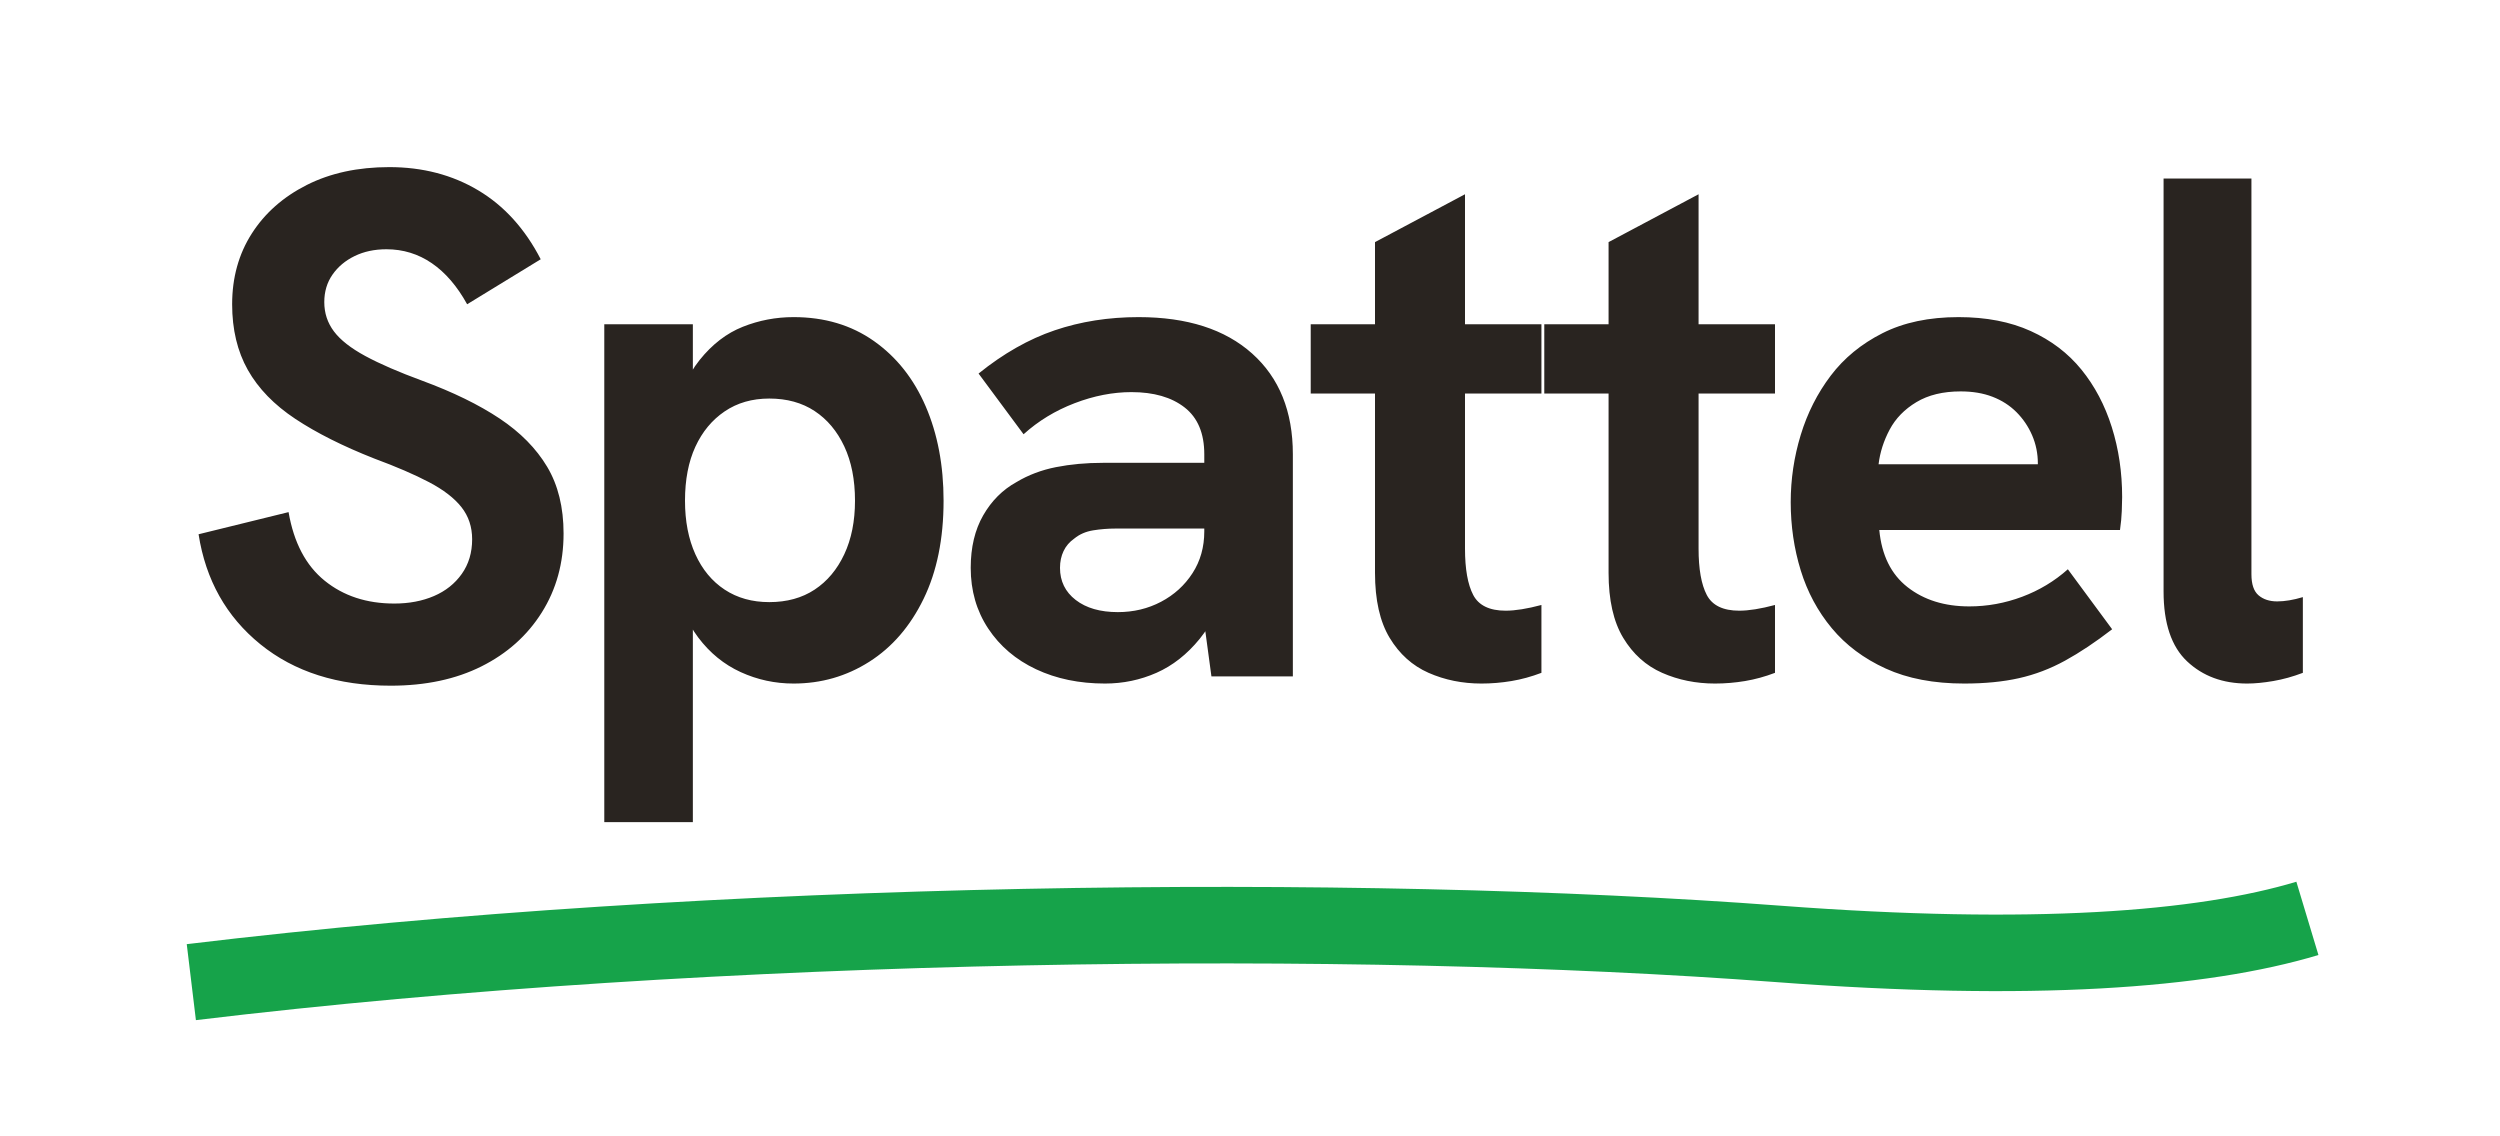
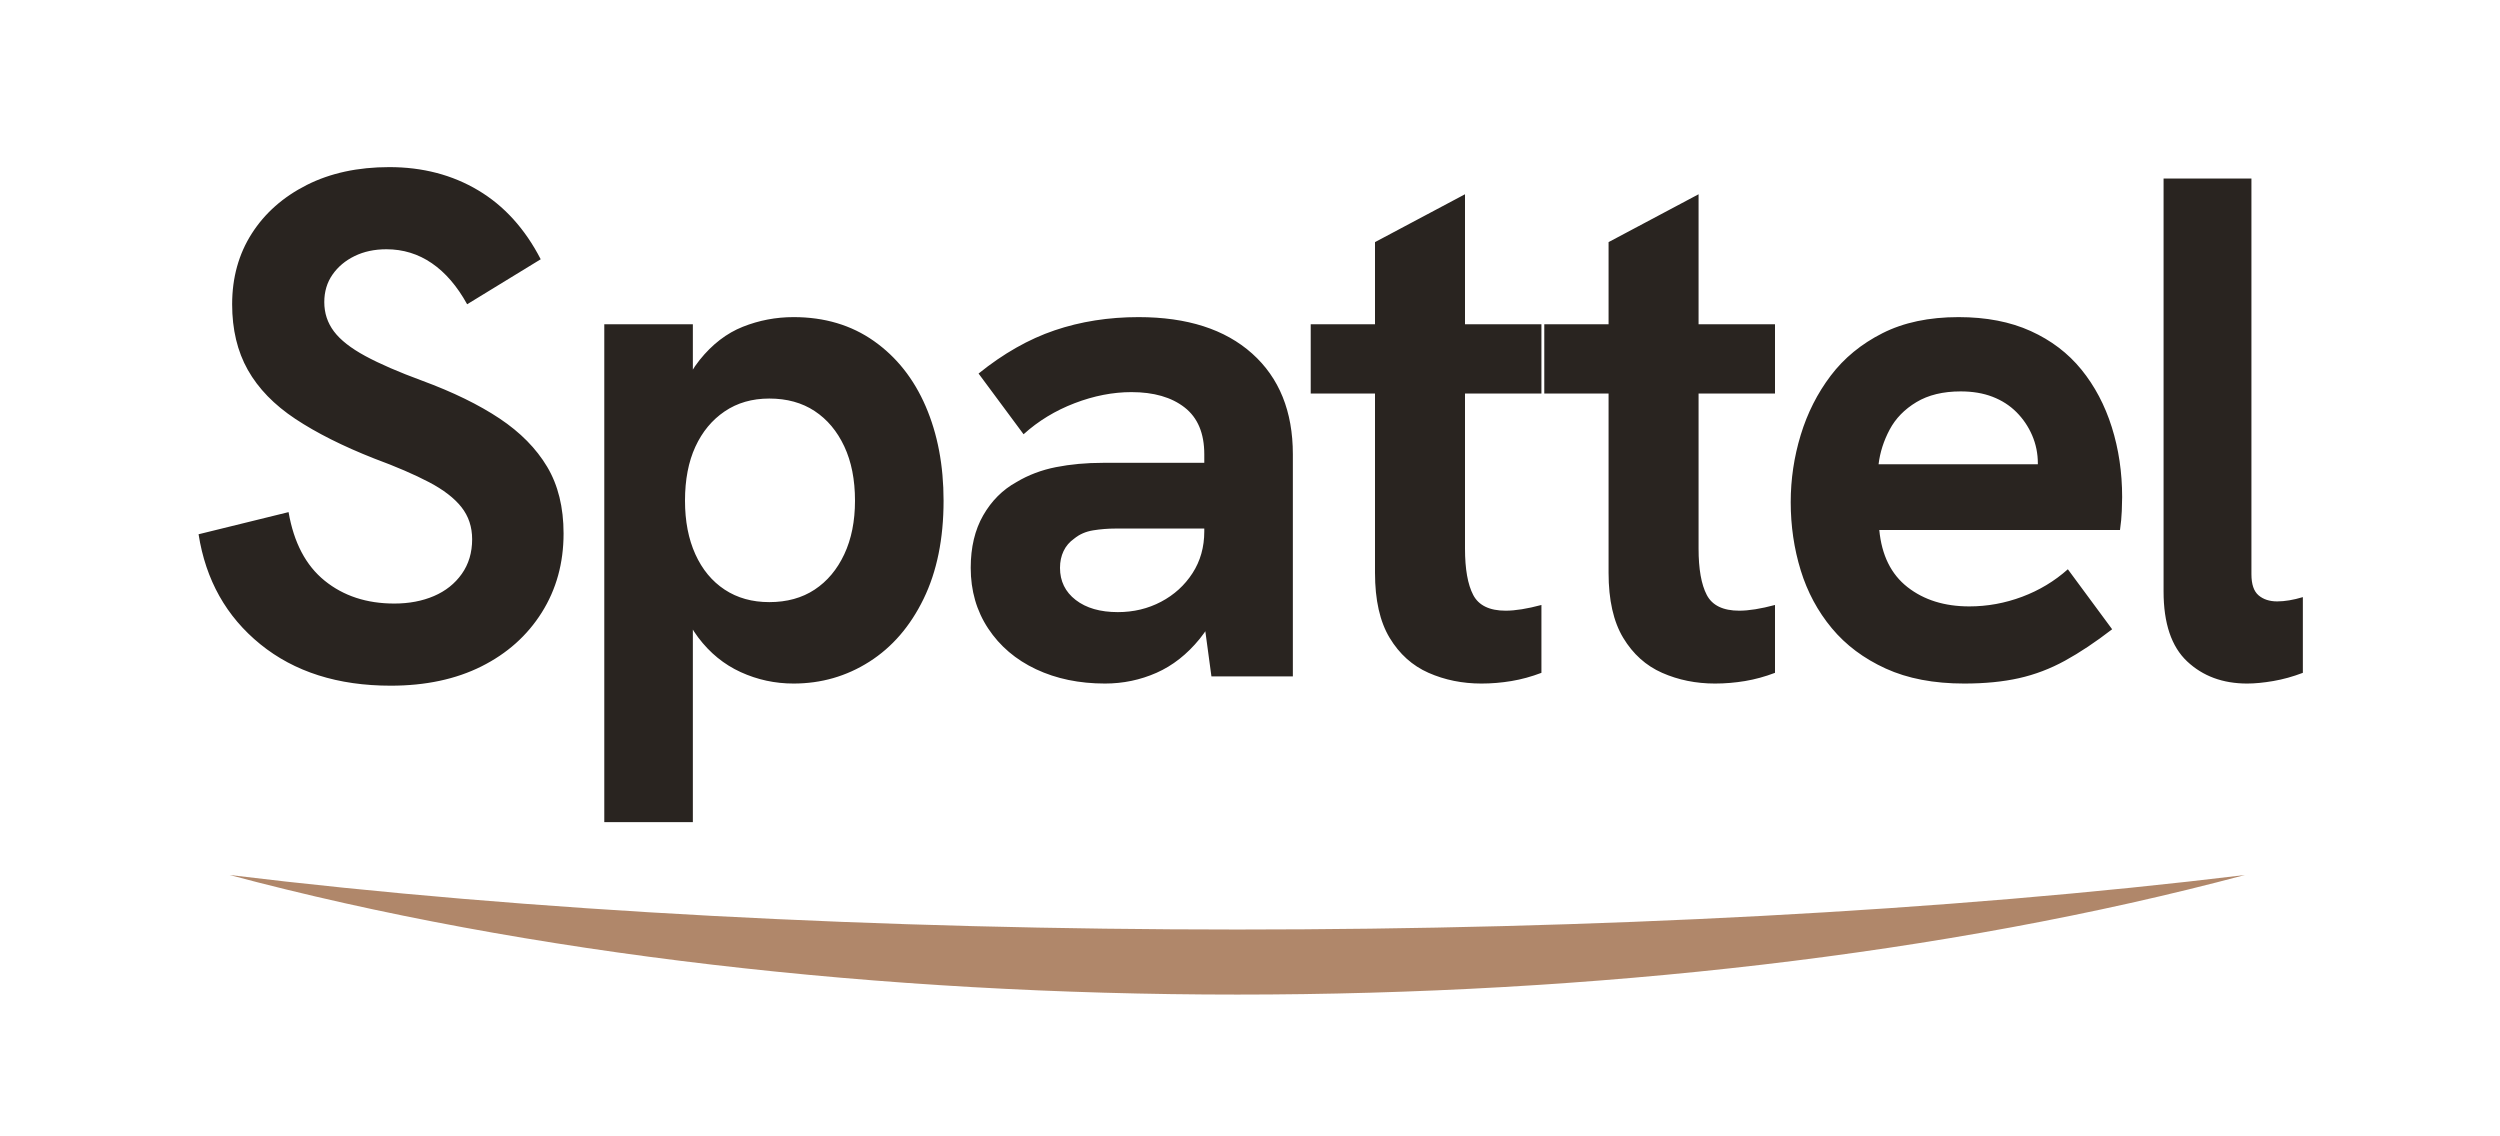
<svg xmlns="http://www.w3.org/2000/svg" viewBox="0 0 196 89" width="196" height="89">
  <g transform="translate(14,53.03)">
    <path fill="#292420" d="M16.632 0.728Q10.416 0.728 6.412 -2.52Q2.408 -5.768 1.568 -11.144L8.624 -12.88Q9.24 -9.296 11.452 -7.504Q13.664 -5.712 16.912 -5.712Q18.648 -5.712 20.02 -6.3Q21.392 -6.888 22.204 -8.036Q23.016 -9.184 23.016 -10.752Q23.016 -12.208 22.176 -13.272Q21.336 -14.336 19.628 -15.232Q17.92 -16.128 15.344 -17.08Q11.648 -18.536 9.156 -20.188Q6.664 -21.84 5.432 -24.024Q4.2 -26.208 4.2 -29.176Q4.2 -32.312 5.74 -34.72Q7.28 -37.128 10.052 -38.528Q12.824 -39.928 16.52 -39.928Q20.44 -39.928 23.492 -38.108Q26.544 -36.288 28.392 -32.704L22.624 -29.176Q21.448 -31.304 19.852 -32.396Q18.256 -33.488 16.296 -33.488Q14.896 -33.488 13.804 -32.956Q12.712 -32.424 12.068 -31.5Q11.424 -30.576 11.424 -29.344Q11.424 -28.056 12.18 -27.048Q12.936 -26.04 14.644 -25.116Q16.352 -24.192 19.096 -23.184Q22.736 -21.84 25.172 -20.216Q27.608 -18.592 28.896 -16.436Q30.184 -14.28 30.184 -11.2Q30.184 -7.728 28.476 -5.012Q26.768 -2.296 23.744 -0.784Q20.72 0.728 16.632 0.728Z M33.376 11.424V-27.608H40.32V-20.216L38.64 -19.656Q39.368 -22.96 40.852 -24.808Q42.336 -26.656 44.24 -27.412Q46.144 -28.168 48.216 -28.168Q51.856 -28.168 54.516 -26.292Q57.176 -24.416 58.576 -21.168Q59.976 -17.92 59.976 -13.776Q59.976 -9.296 58.408 -6.076Q56.84 -2.856 54.152 -1.148Q51.464 0.56 48.216 0.56Q46.032 0.56 44.072 -0.336Q42.112 -1.232 40.74 -3.052Q39.368 -4.872 38.864 -7.672L40.32 -7.448V11.424ZM46.312 -5.824Q48.384 -5.824 49.868 -6.804Q51.352 -7.784 52.192 -9.576Q53.032 -11.368 53.032 -13.776Q53.032 -16.24 52.192 -18.032Q51.352 -19.824 49.868 -20.804Q48.384 -21.784 46.312 -21.784Q44.296 -21.784 42.812 -20.776Q41.328 -19.768 40.516 -18.004Q39.704 -16.24 39.704 -13.776Q39.704 -11.368 40.516 -9.576Q41.328 -7.784 42.812 -6.804Q44.296 -5.824 46.312 -5.824Z M80.976 0.0 80.416 -4.144V-17.416Q80.416 -19.88 78.876 -21.084Q77.336 -22.288 74.704 -22.288Q72.52 -22.288 70.252 -21.42Q67.984 -20.552 66.248 -18.984L62.72 -23.744Q65.632 -26.096 68.684 -27.132Q71.736 -28.168 75.264 -28.168Q80.976 -28.168 84.168 -25.312Q87.36 -22.456 87.36 -17.416V0.0ZM72.632 0.56Q69.608 0.56 67.228 -0.56Q64.848 -1.68 63.476 -3.752Q62.104 -5.824 62.104 -8.512Q62.104 -10.92 63.084 -12.628Q64.064 -14.336 65.688 -15.232Q67.088 -16.072 68.796 -16.408Q70.504 -16.744 72.464 -16.744H81.032V-11.592H73.472Q72.576 -11.592 71.708 -11.452Q70.84 -11.312 70.224 -10.808Q69.664 -10.416 69.384 -9.828Q69.104 -9.24 69.104 -8.512Q69.104 -6.944 70.336 -5.992Q71.568 -5.04 73.64 -5.04Q75.488 -5.04 77.028 -5.852Q78.568 -6.664 79.492 -8.092Q80.416 -9.52 80.416 -11.368L82.264 -7.672Q81.536 -4.76 80.052 -2.94Q78.568 -1.12 76.664 -0.28Q74.76 0.56 72.632 0.56Z M102.144 0.56Q99.904 0.56 98.0 -0.28Q96.096 -1.12 94.948 -3.024Q93.8 -4.928 93.8 -8.12V-34.048L100.856 -37.8V-10.024Q100.856 -7.616 101.5 -6.384Q102.144 -5.152 104.048 -5.152Q104.608 -5.152 105.308 -5.264Q106.008 -5.376 106.848 -5.6V-0.28Q105.672 0.168 104.496 0.364Q103.32 0.56 102.144 0.56ZM88.76 -22.176V-27.608H106.848V-22.176Z M120.456 0.56Q118.216 0.56 116.312 -0.28Q114.408 -1.12 113.26 -3.024Q112.112 -4.928 112.112 -8.12V-34.048L119.168 -37.8V-10.024Q119.168 -7.616 119.812 -6.384Q120.456 -5.152 122.36 -5.152Q122.92 -5.152 123.62 -5.264Q124.32 -5.376 125.16 -5.6V-0.28Q123.984 0.168 122.808 0.364Q121.632 0.56 120.456 0.56ZM107.072 -22.176V-27.608H125.16V-22.176Z M140.0 0.56Q136.416 0.56 133.84 -0.616Q131.264 -1.792 129.612 -3.78Q127.96 -5.768 127.176 -8.316Q126.392 -10.864 126.392 -13.664Q126.392 -16.352 127.176 -18.928Q127.96 -21.504 129.528 -23.576Q131.096 -25.648 133.588 -26.908Q136.08 -28.168 139.552 -28.168Q142.8 -28.168 145.208 -27.076Q147.616 -25.984 149.184 -24.052Q150.752 -22.12 151.564 -19.544Q152.376 -16.968 152.376 -14.056Q152.376 -13.664 152.348 -12.964Q152.32 -12.264 152.208 -11.48H133.336Q133.616 -8.512 135.548 -7.0Q137.48 -5.488 140.392 -5.488Q142.52 -5.488 144.536 -6.244Q146.552 -7.0 148.12 -8.4L151.592 -3.696Q149.632 -2.184 147.896 -1.232Q146.16 -0.28 144.284 0.14Q142.408 0.56 140.0 0.56ZM145.488 -14.952Q145.6 -15.4 145.684 -15.848Q145.768 -16.296 145.768 -16.688Q145.768 -17.864 145.32 -18.9Q144.872 -19.936 144.088 -20.72Q143.304 -21.504 142.212 -21.924Q141.12 -22.344 139.72 -22.344Q137.648 -22.344 136.248 -21.504Q134.848 -20.664 134.148 -19.348Q133.448 -18.032 133.28 -16.632H147.84Z M162.176 0.56Q159.32 0.56 157.472 -1.176Q155.624 -2.912 155.624 -6.664V-39.032H162.512V-8.008Q162.512 -6.832 163.072 -6.356Q163.632 -5.88 164.528 -5.88Q164.976 -5.88 165.48 -5.964Q165.984 -6.048 166.544 -6.216V-0.28Q165.368 0.168 164.22 0.364Q163.072 0.56 162.176 0.56Z" />
  </g>
-   <path d="M15.0,77.0 C56.5,72.0 106.2,71.5 139.4,74.0 C159.3,75.5 172.6,74.5 180.9,72.0" fill="none" stroke="#16A34A" stroke-width="6.0" stroke-linecap="butt" />
+   <path d="M18.0,68.6 C64.8,81.1 129.2,81.1 176.0,68.6 C129.2,74.3 64.8,74.3 18.0,68.6 Z" fill="#B0876A" />
</svg>
